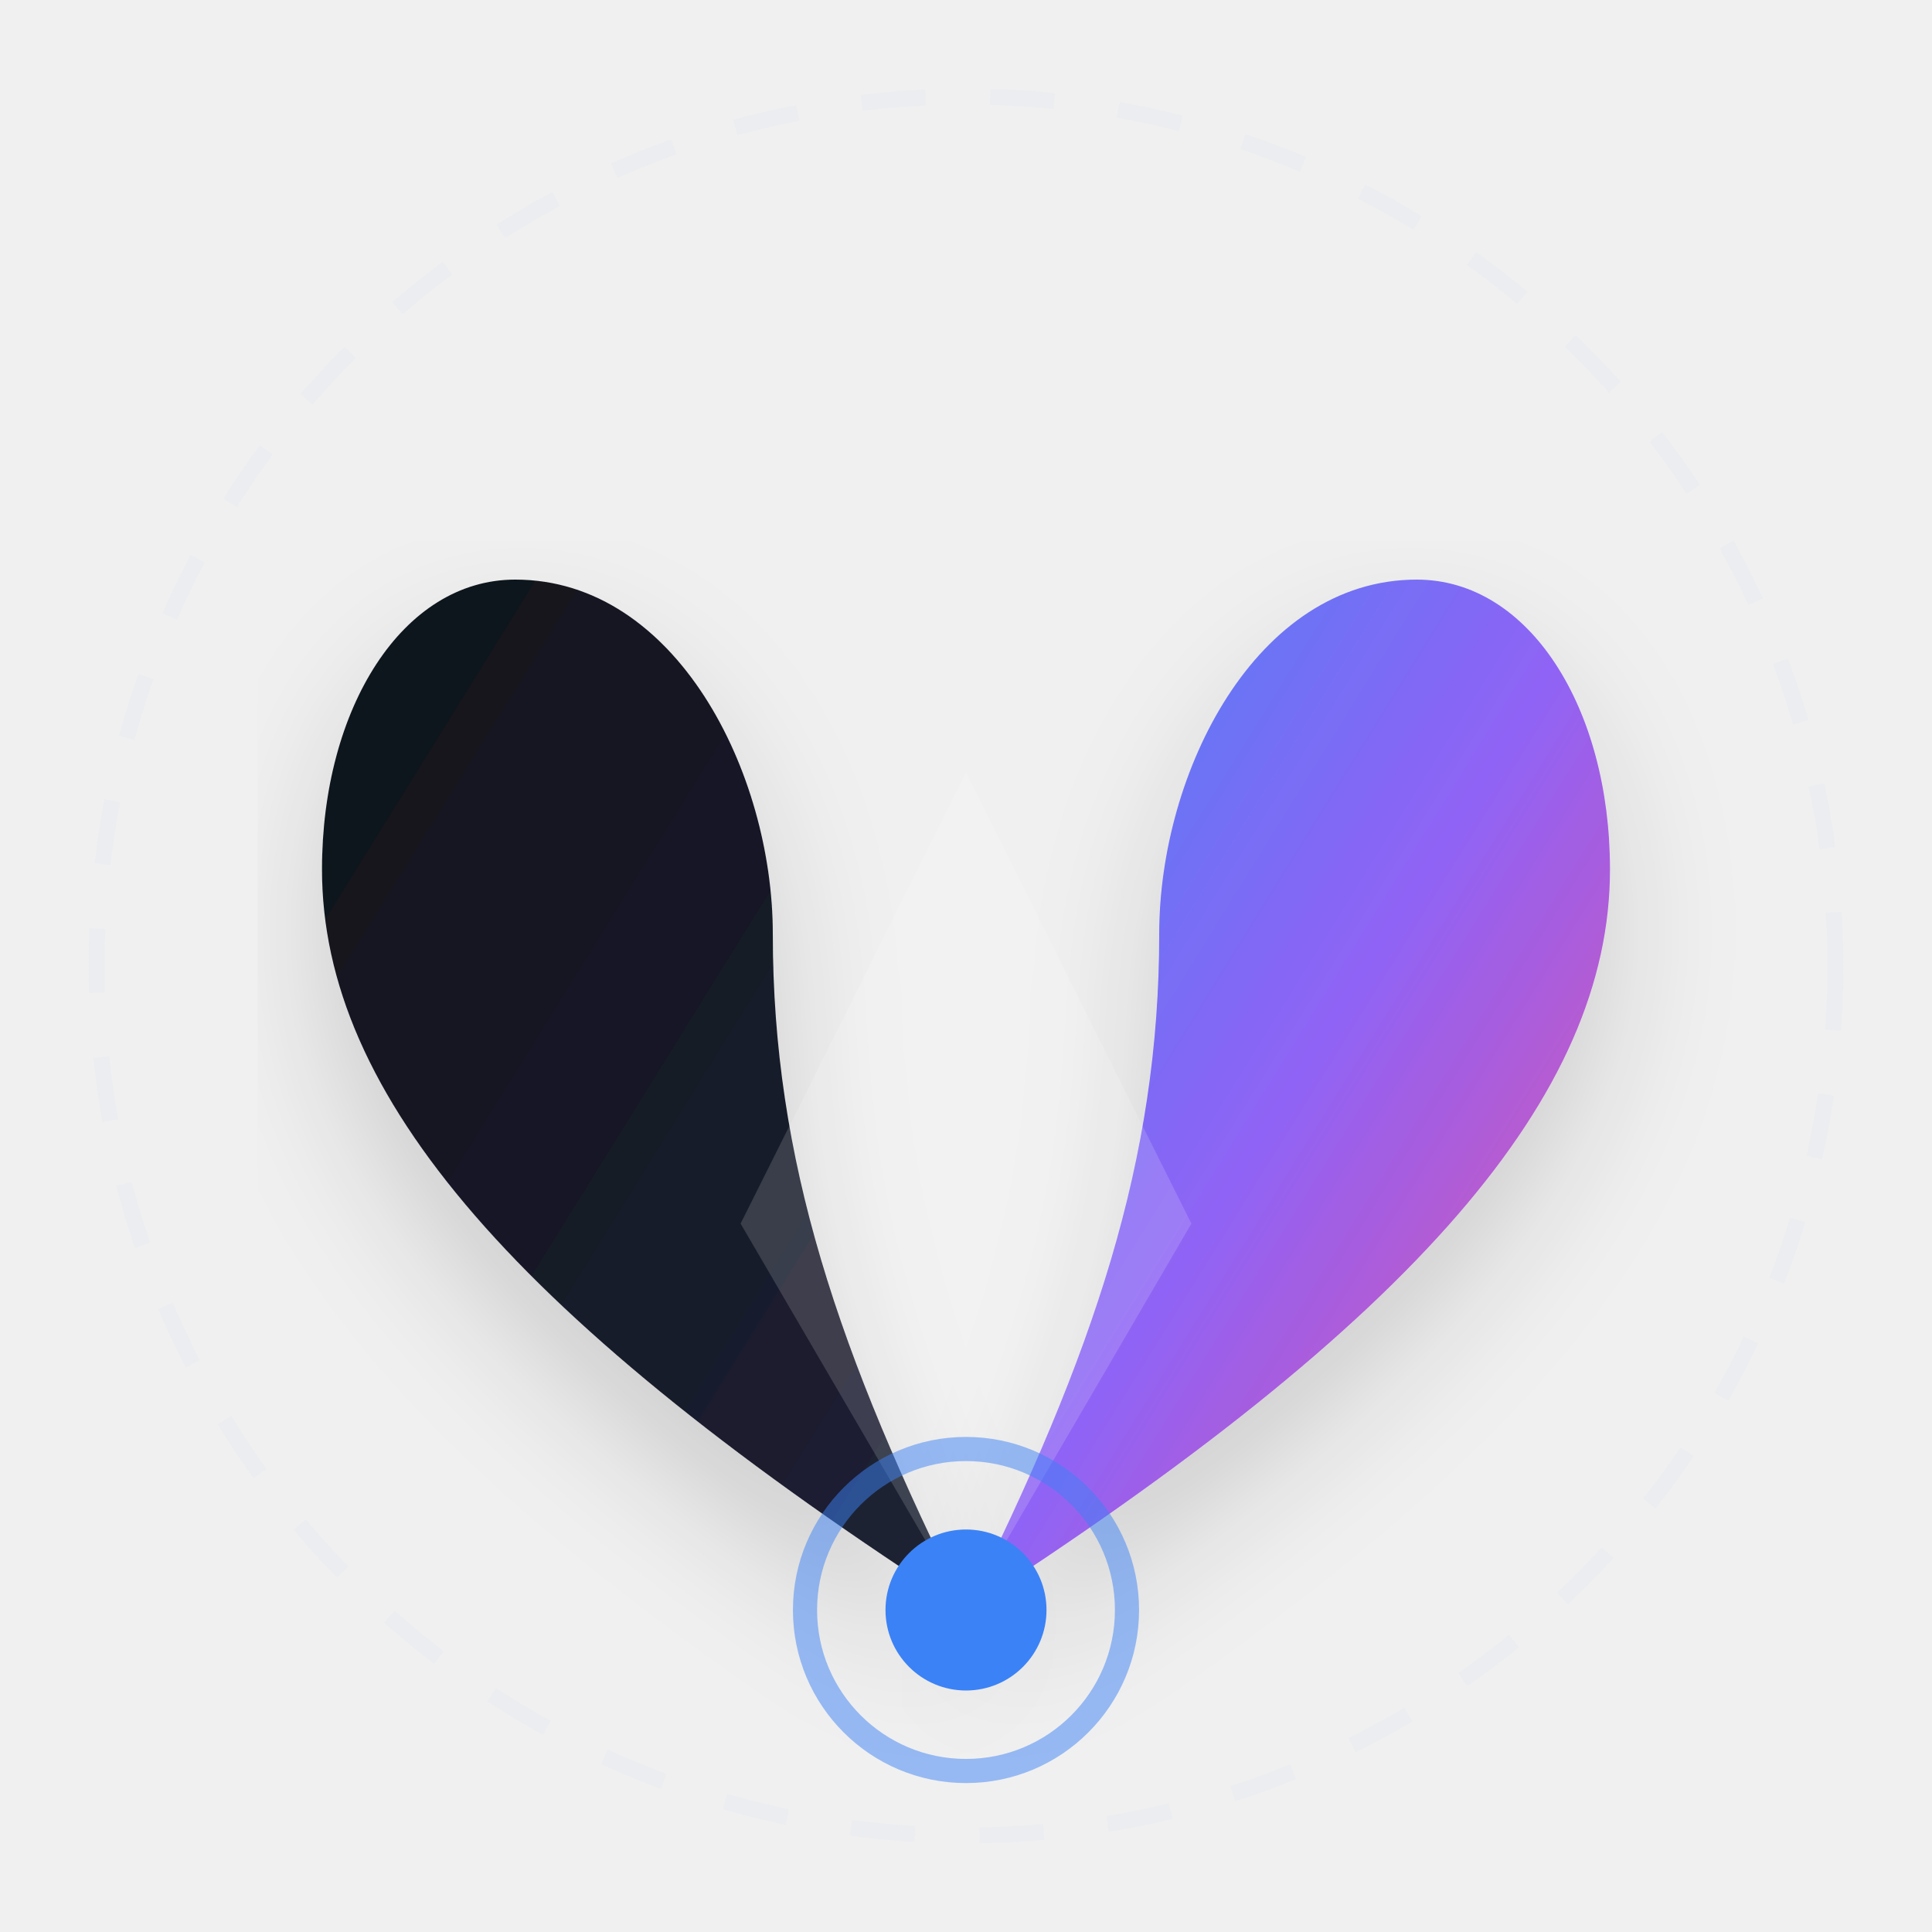
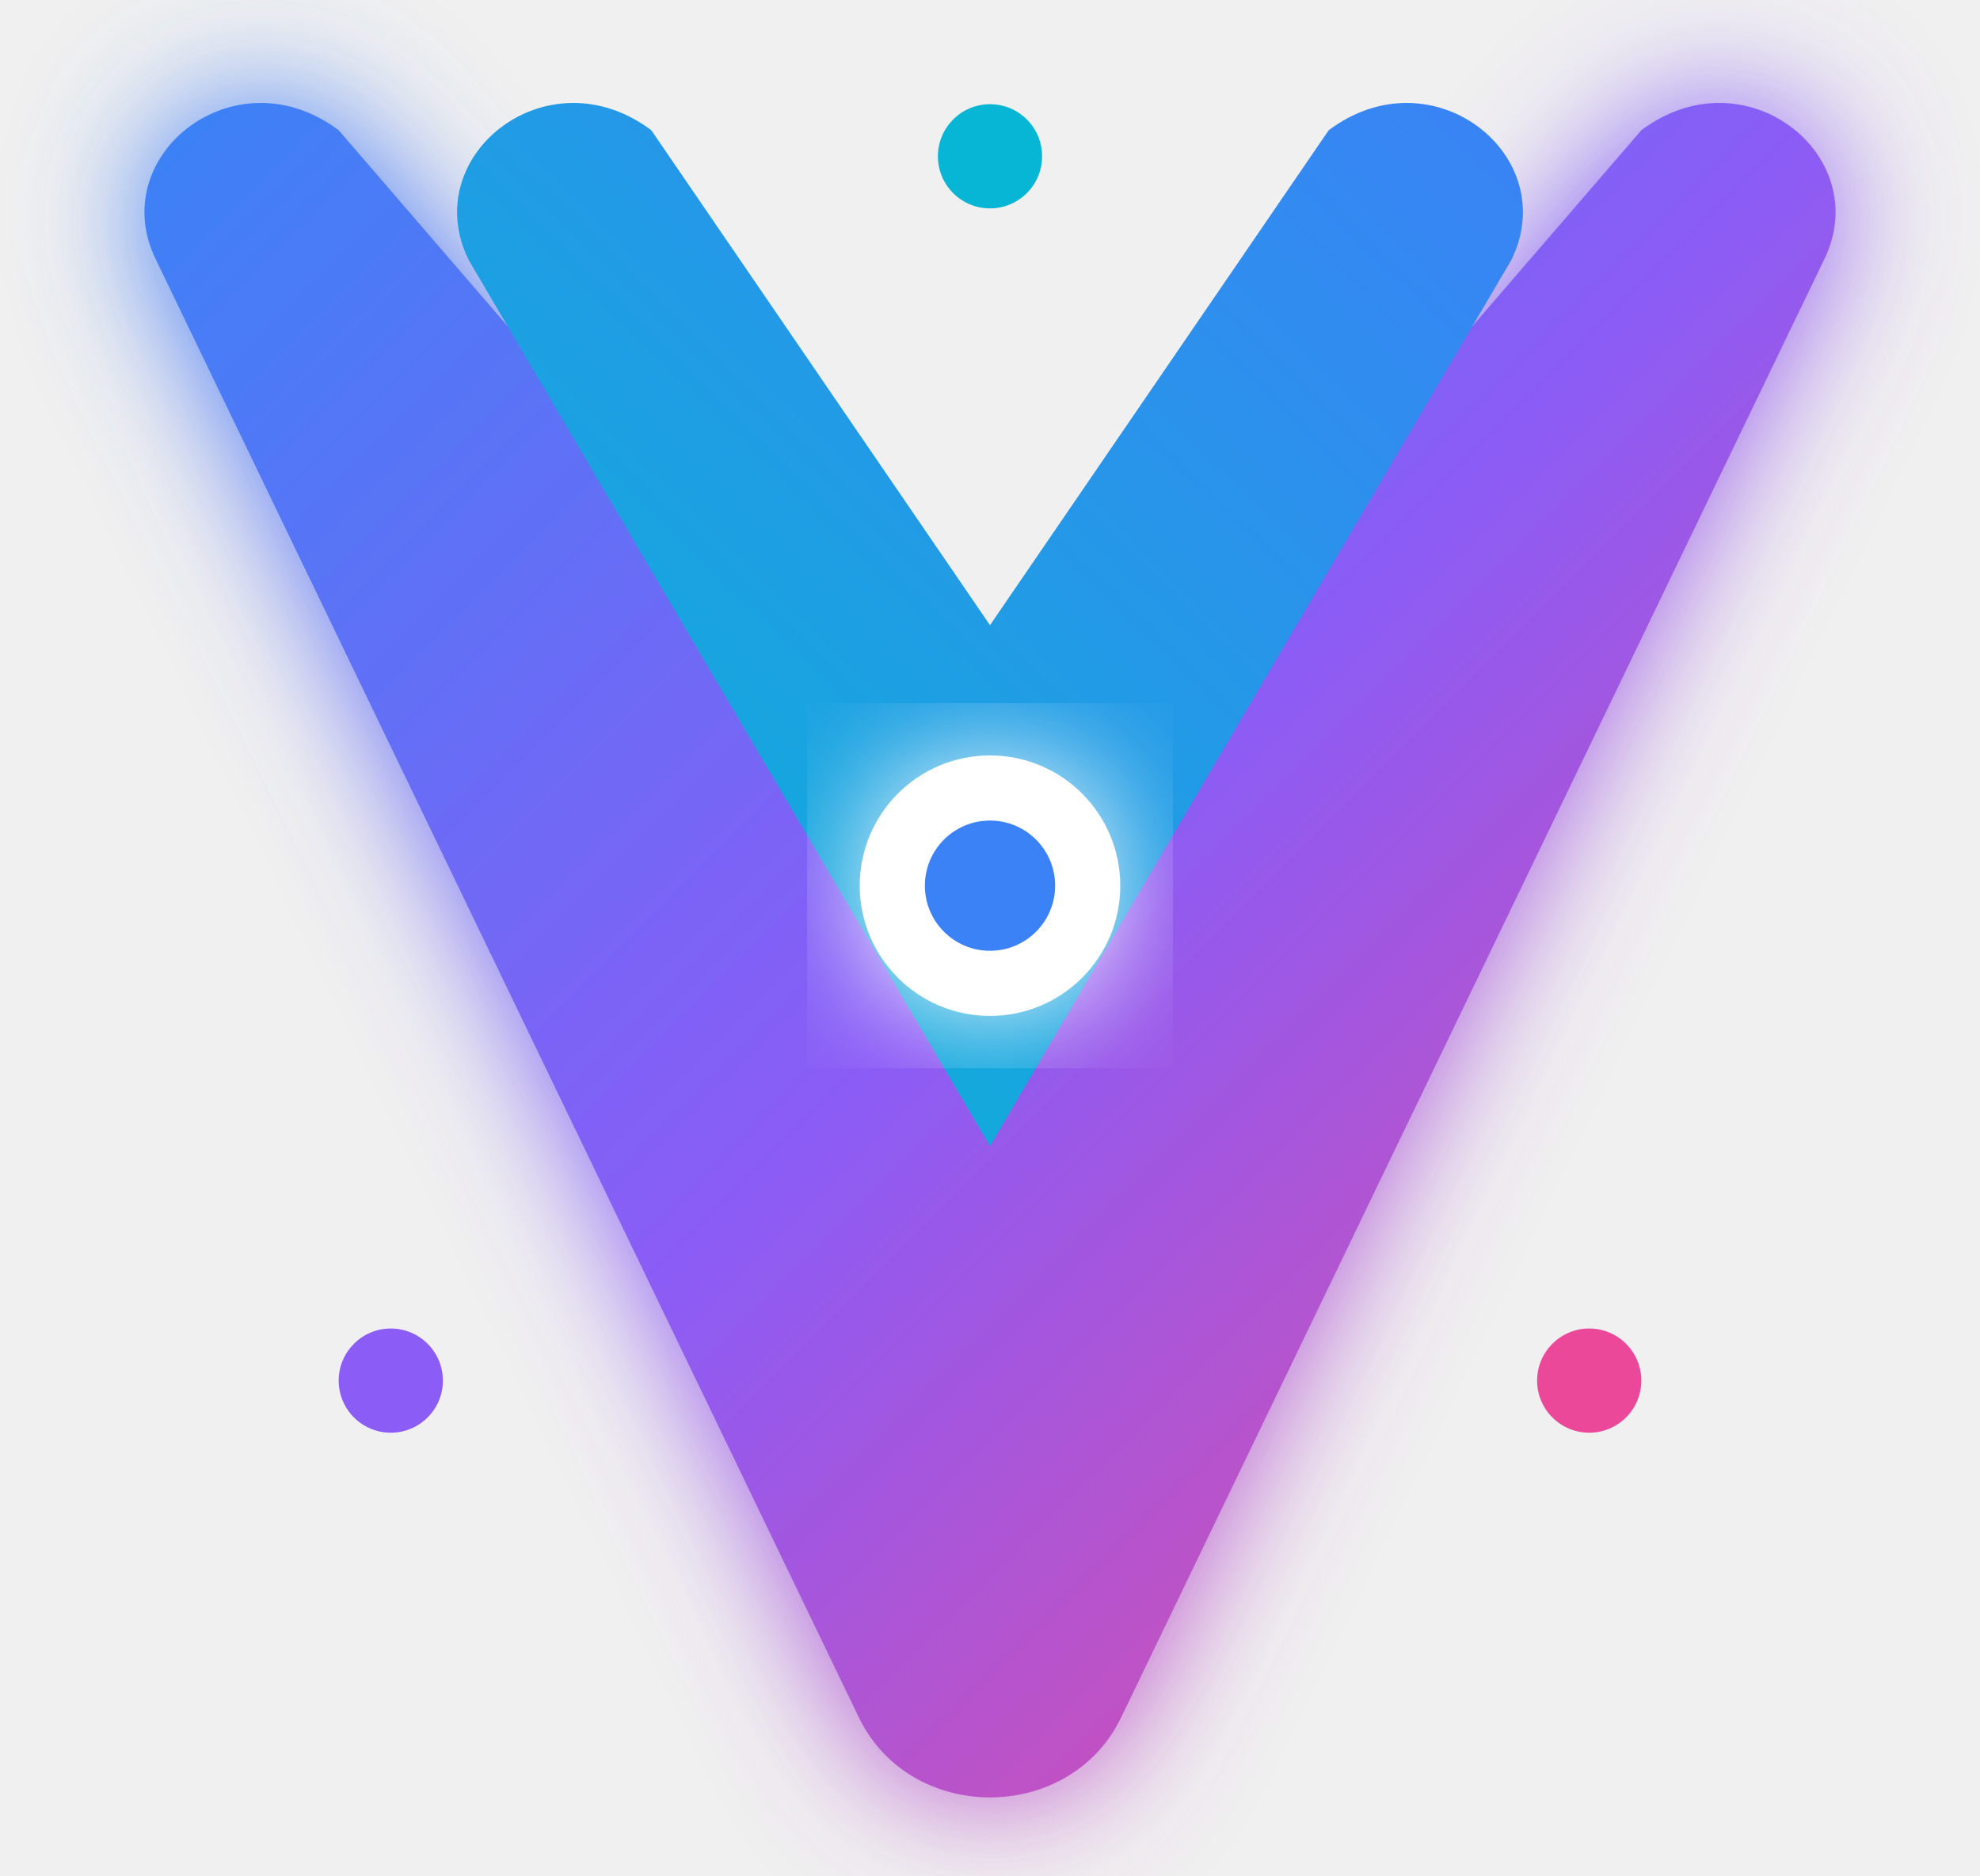
- <svg xmlns="http://www.w3.org/2000/svg" viewBox="0 0 120 120" width="100%" height="100%">
+ <svg xmlns="http://www.w3.org/2000/svg" viewBox="12 12 76 72" width="100%" height="100%" fill="none">
  <defs>
-     <linearGradient id="primary-grad" x1="0%" y1="0%" x2="100%" y2="100%">
-       <stop offset="0%" stop-color="#0F111A" />
-       <stop offset="100%" stop-color="#1E2235" />
+     <linearGradient id="vellum-grad-1" x1="0%" y1="0%" x2="100%" y2="100%">
+       <stop offset="0%" stop-color="#3b82f6" />
+       <stop offset="50%" stop-color="#8b5cf6" />
+       <stop offset="100%" stop-color="#ec4899" />
    </linearGradient>
-     <linearGradient id="accent-grad" x1="0%" y1="0%" x2="100%" y2="100%">
-       <stop offset="0%" stop-color="#3B82F6" />
-       <stop offset="50%" stop-color="#8B5CF6" />
-       <stop offset="100%" stop-color="#EC4899" />
+     <linearGradient id="vellum-grad-2" x1="0%" y1="100%" x2="100%" y2="0%">
+       <stop offset="0%" stop-color="#06b6d4" />
+       <stop offset="100%" stop-color="#3b82f6" />
    </linearGradient>
-     <filter id="shadow" x="-10%" y="-10%" width="130%" height="130%">
-       <feDropShadow dx="0" dy="4" stdDeviation="4" flood-color="#000" flood-opacity="0.15" />
+     <filter id="vellum-glow" x="-20%" y="-20%" width="140%" height="140%">
+       <feGaussianBlur stdDeviation="2.5" result="blur" />
+       <feComposite in="SourceGraphic" in2="blur" operator="over" />
    </filter>
  </defs>
-   <circle cx="60" cy="60" r="54" fill="none" stroke="#E2E8F0" stroke-width="1" stroke-dasharray="4 4" opacity="0.3" />
-   <path d="M 32 36             C 25 36, 20 44, 20 54             C 20 68, 32 82, 60 100             C 52 84, 48 72, 48 58             C 48 48, 42 36, 32 36 Z" fill="url(#primary-grad)" filter="url(#shadow)" />
-   <path d="M 88 36             C 95 36, 100 44, 100 54             C 100 68, 88 82, 60 100             C 68 84, 72 72, 72 58             C 72 48, 78 36, 88 36 Z" fill="url(#accent-grad)" filter="url(#shadow)" opacity="0.95" />
-   <path d="M 60 48 L 74 76 L 60 100 L 46 76 Z" fill="#FFFFFF" opacity="0.15" />
-   <circle cx="60" cy="100" r="5" fill="#3B82F6" />
-   <circle cx="60" cy="100" r="10" fill="none" stroke="#3B82F6" stroke-width="1.5" opacity="0.5" />
+   <path d="M 18,22 L 45,78 C 47,82 53,82 55,78 L 82,22 C 84,18 79,14 75,17 L 50,46 L 25,17 C 21,14 16,18 18,22 Z" fill="url(#vellum-grad-1)" filter="url(#vellum-glow)" />
+   <path d="M 30,22 L 50,56 L 70,22 C 72,18 67,14 63,17 L 50,36 L 37,17 C 33,14 28,18 30,22 Z" fill="url(#vellum-grad-2)" />
+   <circle cx="50" cy="46" r="5" fill="#ffffff" filter="url(#vellum-glow)" />
+   <circle cx="50" cy="46" r="2.5" fill="#3b82f6" />
+   <circle cx="50" cy="18" r="2" fill="#06b6d4" />
+   <circle cx="27" cy="65" r="2" fill="#8b5cf6" />
+   <circle cx="73" cy="65" r="2" fill="#ec4899" />
</svg>
